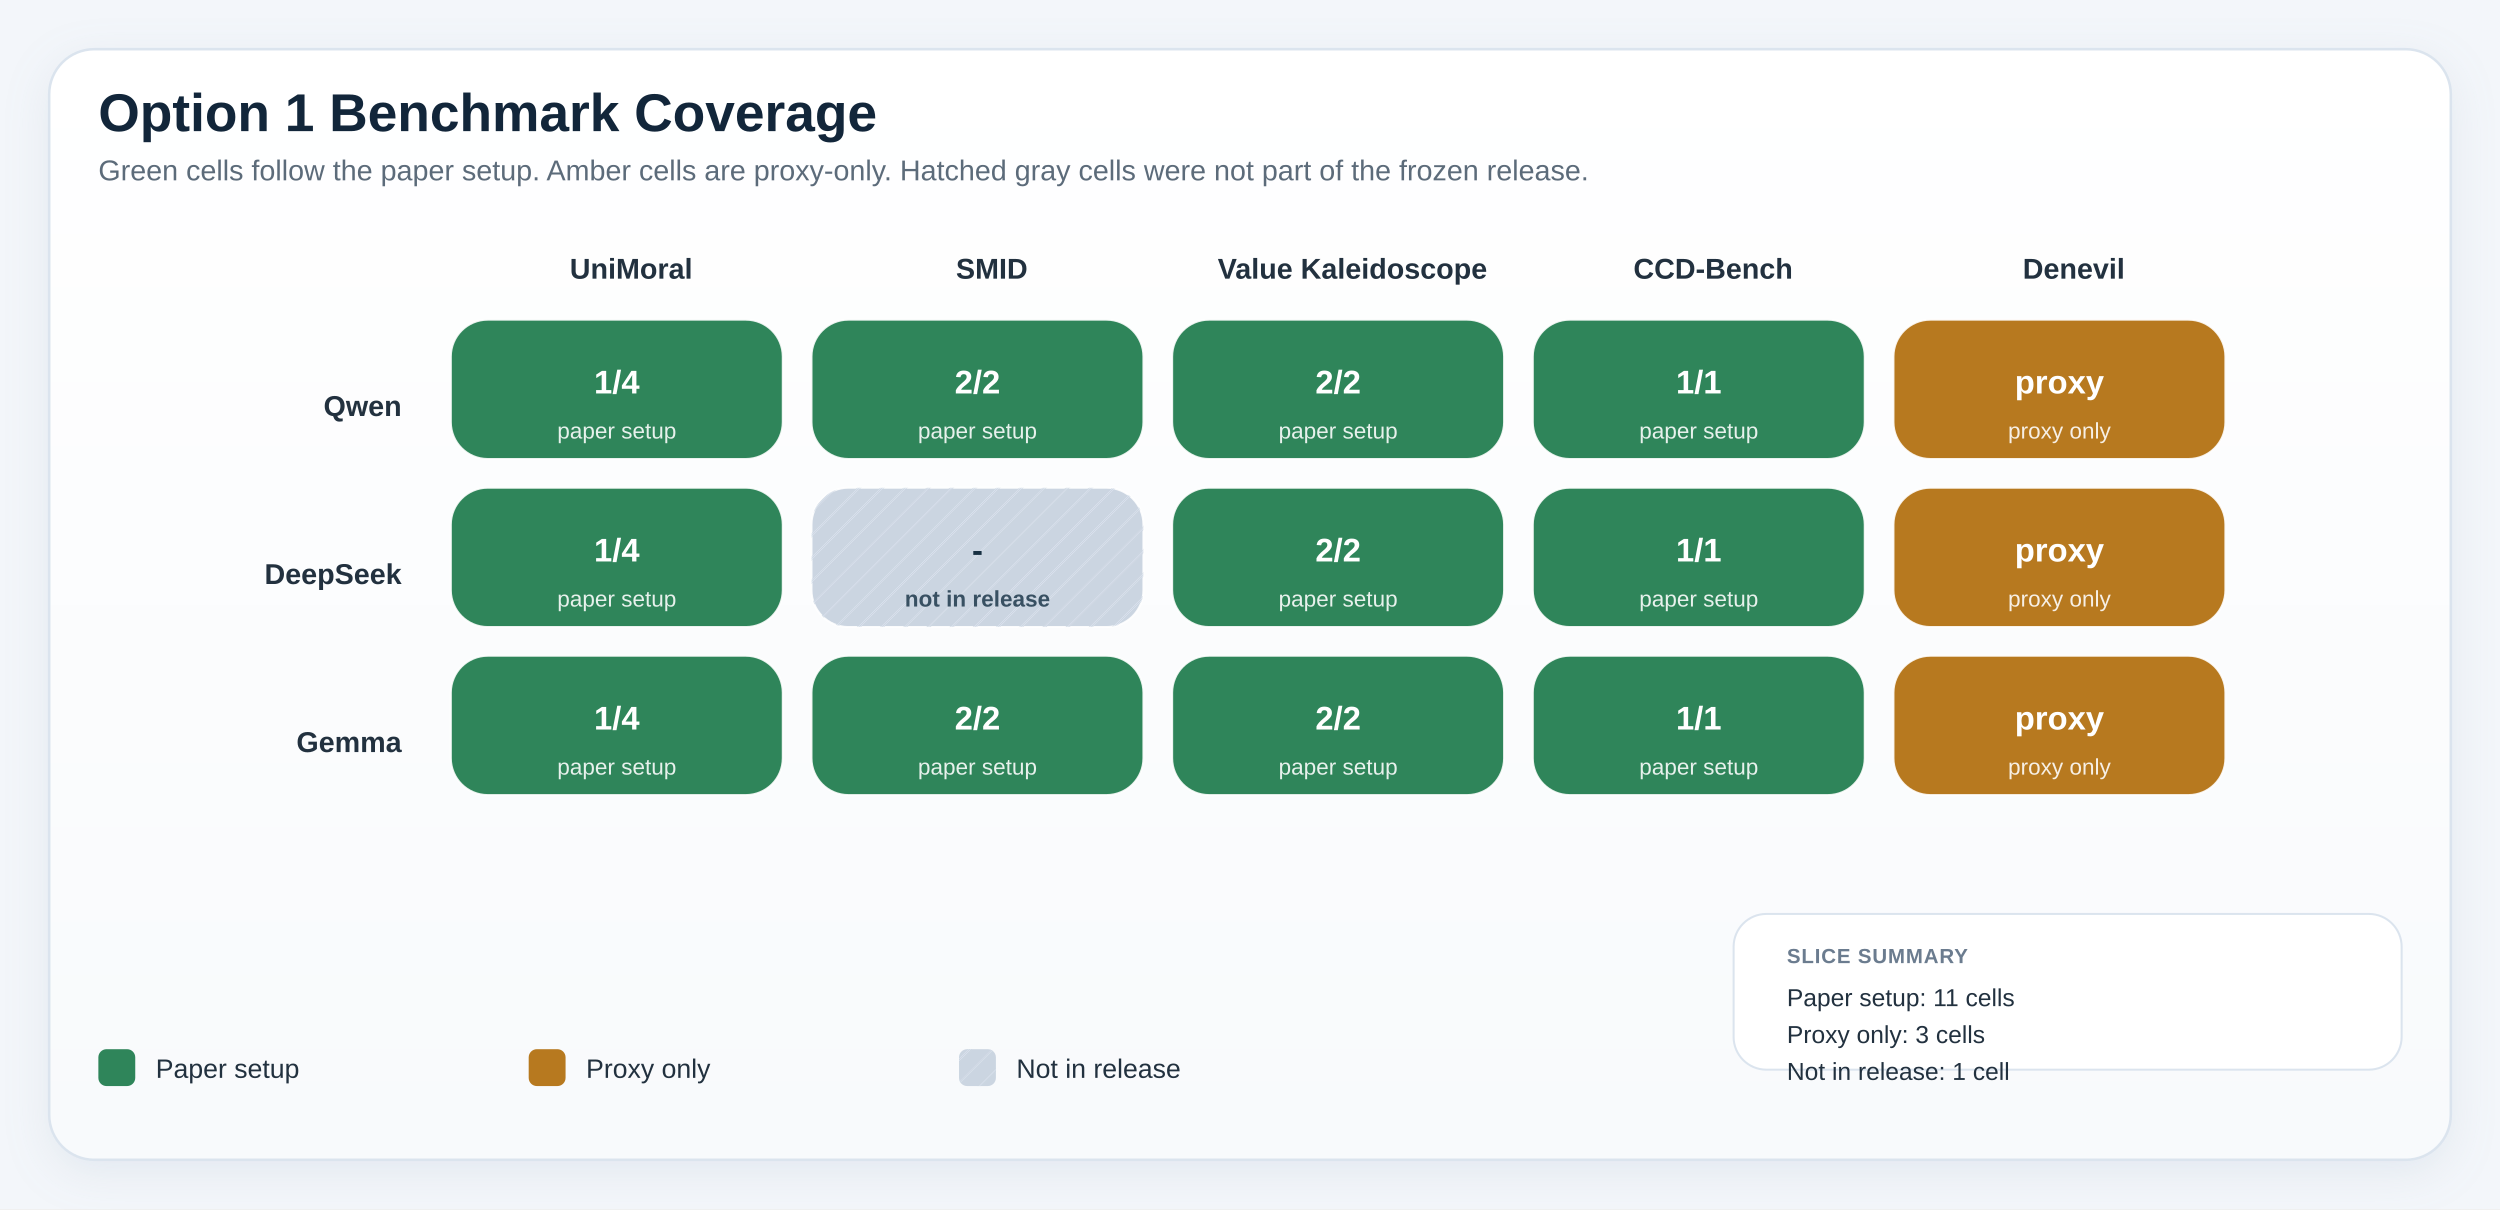
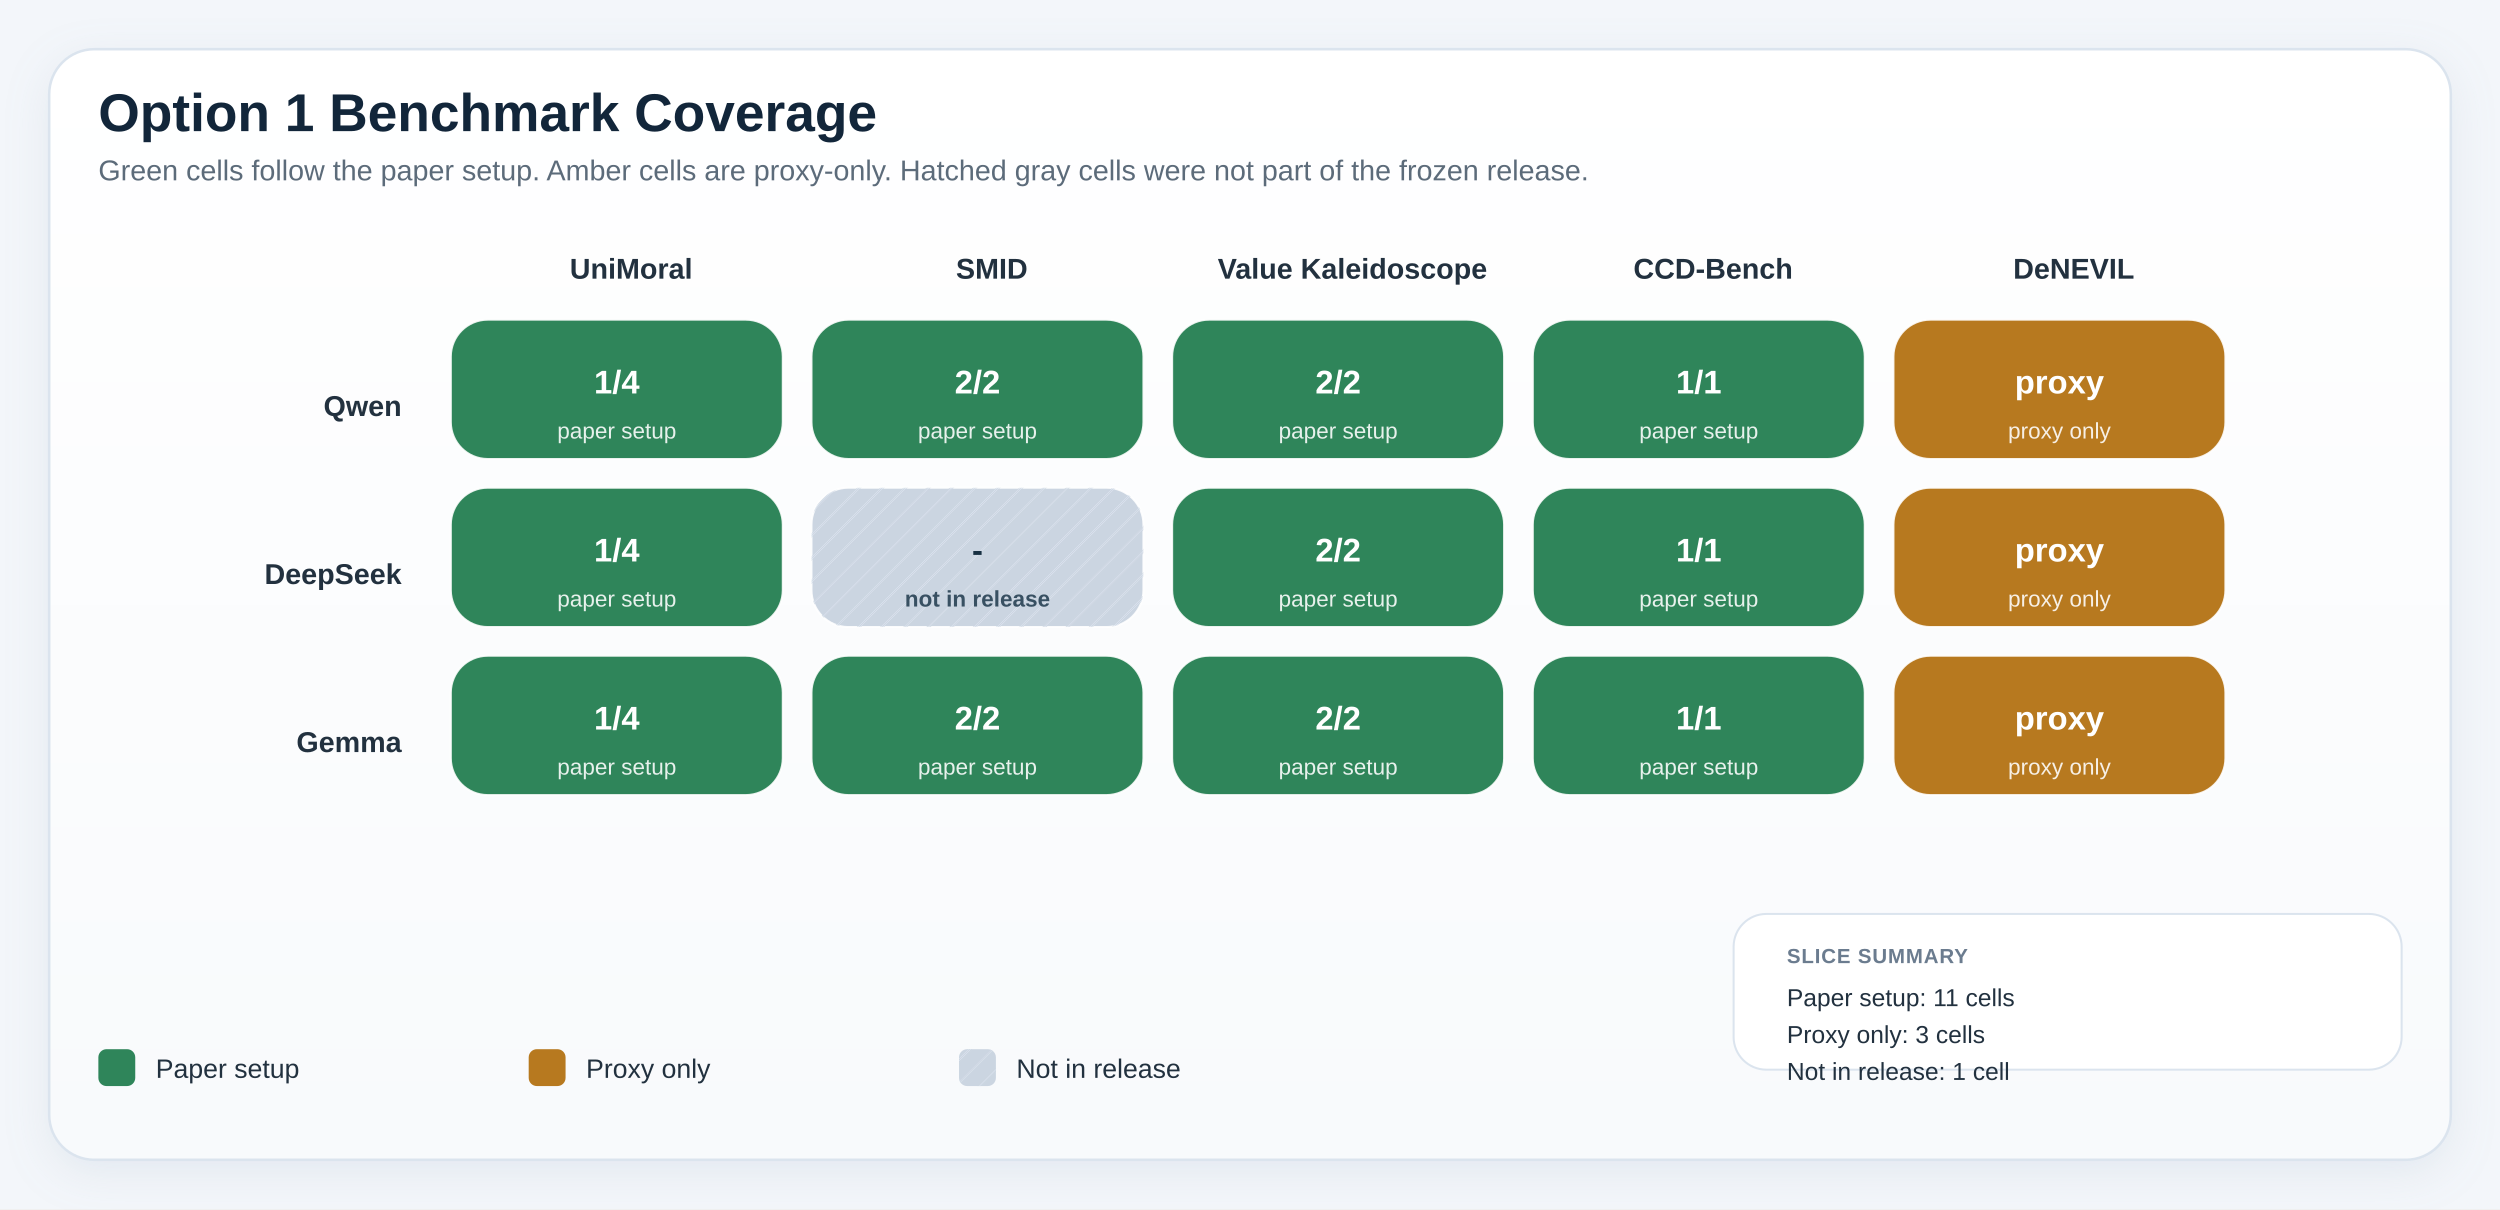
<svg xmlns="http://www.w3.org/2000/svg" viewBox="0 0 1220 590" role="img" preserveAspectRatio="xMidYMin meet" style="max-width:100%;height:auto">
  <defs>
    <linearGradient id="panelGradient" x1="0" x2="0" y1="0" y2="1">
      <stop offset="0%" stop-color="#ffffff" />
      <stop offset="100%" stop-color="#f8fafc" />
    </linearGradient>
    <pattern id="diagonalHatch" width="8" height="8" patternUnits="userSpaceOnUse" patternTransform="rotate(45)">
      <line x1="0" y1="0" x2="0" y2="8" stroke="#cdd6e1" stroke-width="3" />
    </pattern>
    <filter id="softShadow" x="-20%" y="-20%" width="140%" height="140%">
      <feDropShadow dx="0" dy="6" stdDeviation="10" flood-color="#9fb0c2" flood-opacity="0.18" />
    </filter>
    <style>
.canvas { fill: #f3f6fa; }
.title { font: 700 26px 'IBM Plex Sans', 'Helvetica Neue', Arial, sans-serif; fill: #12263a; }
.subtitle { font: 400 14px 'IBM Plex Sans', 'Helvetica Neue', Arial, sans-serif; fill: #5c6b7a; }
.axis { font: 600 14px 'IBM Plex Sans', 'Helvetica Neue', Arial, sans-serif; fill: #22313f; }
.label { font: 500 13px 'IBM Plex Sans', 'Helvetica Neue', Arial, sans-serif; fill: #22313f; }
.metric { font: 700 20px 'IBM Plex Sans', 'Helvetica Neue', Arial, sans-serif; fill: #12263a; }
.celltext { font: 700 16px 'IBM Plex Sans', 'Helvetica Neue', Arial, sans-serif; fill: #ffffff; }
.celltext-dark { font: 700 16px 'IBM Plex Sans', 'Helvetica Neue', Arial, sans-serif; fill: #173042; }
.cellsub { font: 500 11px 'IBM Plex Sans', 'Helvetica Neue', Arial, sans-serif; fill: rgba(255,255,255,0.88); }
.cellsub-dark { font: 600 11px 'IBM Plex Sans', 'Helvetica Neue', Arial, sans-serif; fill: #385062; }
.body { font: 500 12px 'IBM Plex Sans', 'Helvetica Neue', Arial, sans-serif; fill: #22313f; }
.small { font: 500 11px 'IBM Plex Sans', 'Helvetica Neue', Arial, sans-serif; fill: #5c6b7a; }
.tiny { font: 600 10px 'IBM Plex Sans', 'Helvetica Neue', Arial, sans-serif; fill: #6b7c8f; letter-spacing: 0.04em; }
.grid { fill: #ffffff; stroke: #d7dee6; stroke-width: 1.25; }
.panel { fill: url(#panelGradient); stroke: #dbe4ee; stroke-width: 1.25; filter: url(#softShadow); }
.subpanel { fill: #ffffff; stroke: #e2e8f0; stroke-width: 1; }
.legend-card { fill: #ffffff; stroke: #dbe4ee; stroke-width: 1; }
.guide { stroke: #d7dee6; stroke-width: 1; stroke-dasharray: 4 6; }
.baseline { stroke: #aab7c6; stroke-width: 1.1; }
.muted-cell { fill: #eef2f7; stroke: #d7dee6; stroke-width: 1; }
.muted-bar { fill: #ecf1f6; stroke: #d7dee6; stroke-width: 1; }
.outline { stroke: rgba(255,255,255,0.9); stroke-width: 1; }
</style>
  </defs>
  <rect x="0" y="0" width="1220" height="590" class="canvas" />
  <rect x="24" y="24" width="1172" height="542" rx="22" class="panel" />
  <text x="48" y="64" class="title">Option 1 Benchmark Coverage</text>
  <text x="48" y="88" class="subtitle">Green cells follow the paper setup. Amber cells are proxy-only. Hatched gray cells were not part of the frozen release.</text>
  <text x="308.0" y="136" text-anchor="middle" class="axis">UniMoral</text>
  <text x="484.0" y="136" text-anchor="middle" class="axis">SMID</text>
  <text x="660.0" y="136" text-anchor="middle" class="axis">Value Kaleidoscope</text>
  <text x="836.0" y="136" text-anchor="middle" class="axis">CCD-Bench</text>
-   <text x="1012.0" y="136" text-anchor="middle" class="axis">Denevil</text>
+   <text x="1012.0" y="136" text-anchor="middle" class="axis">DeNEVIL</text>
  <text x="196" y="203.0" text-anchor="end" class="axis">Qwen</text>
  <rect x="220" y="156" width="162" height="68" rx="18" fill="#2f855a" class="outline" />
  <text x="301.0" y="192" text-anchor="middle" class="celltext">1/4</text>
  <text x="301.0" y="214" text-anchor="middle" class="cellsub">paper setup</text>
  <rect x="396" y="156" width="162" height="68" rx="18" fill="#2f855a" class="outline" />
  <text x="477.0" y="192" text-anchor="middle" class="celltext">2/2</text>
  <text x="477.0" y="214" text-anchor="middle" class="cellsub">paper setup</text>
  <rect x="572" y="156" width="162" height="68" rx="18" fill="#2f855a" class="outline" />
  <text x="653.0" y="192" text-anchor="middle" class="celltext">2/2</text>
  <text x="653.0" y="214" text-anchor="middle" class="cellsub">paper setup</text>
  <rect x="748" y="156" width="162" height="68" rx="18" fill="#2f855a" class="outline" />
  <text x="829.0" y="192" text-anchor="middle" class="celltext">1/1</text>
  <text x="829.0" y="214" text-anchor="middle" class="cellsub">paper setup</text>
  <rect x="924" y="156" width="162" height="68" rx="18" fill="#b7791f" class="outline" />
  <text x="1005.0" y="192" text-anchor="middle" class="celltext">proxy</text>
  <text x="1005.0" y="214" text-anchor="middle" class="cellsub">proxy only</text>
  <text x="196" y="285.0" text-anchor="end" class="axis">DeepSeek</text>
  <rect x="220" y="238" width="162" height="68" rx="18" fill="#2f855a" class="outline" />
  <text x="301.0" y="274" text-anchor="middle" class="celltext">1/4</text>
  <text x="301.0" y="296" text-anchor="middle" class="cellsub">paper setup</text>
  <rect x="396" y="238" width="162" height="68" rx="18" fill="#cbd5e1" class="outline" />
  <rect x="396" y="238" width="162" height="68" rx="18" fill="url(#diagonalHatch)" opacity="0.7" />
  <text x="477.0" y="274" text-anchor="middle" class="celltext-dark">-</text>
  <text x="477.0" y="296" text-anchor="middle" class="cellsub-dark">not in release</text>
  <rect x="572" y="238" width="162" height="68" rx="18" fill="#2f855a" class="outline" />
  <text x="653.0" y="274" text-anchor="middle" class="celltext">2/2</text>
  <text x="653.0" y="296" text-anchor="middle" class="cellsub">paper setup</text>
  <rect x="748" y="238" width="162" height="68" rx="18" fill="#2f855a" class="outline" />
  <text x="829.0" y="274" text-anchor="middle" class="celltext">1/1</text>
  <text x="829.0" y="296" text-anchor="middle" class="cellsub">paper setup</text>
  <rect x="924" y="238" width="162" height="68" rx="18" fill="#b7791f" class="outline" />
  <text x="1005.0" y="274" text-anchor="middle" class="celltext">proxy</text>
  <text x="1005.0" y="296" text-anchor="middle" class="cellsub">proxy only</text>
  <text x="196" y="367.0" text-anchor="end" class="axis">Gemma</text>
  <rect x="220" y="320" width="162" height="68" rx="18" fill="#2f855a" class="outline" />
  <text x="301.0" y="356" text-anchor="middle" class="celltext">1/4</text>
  <text x="301.0" y="378" text-anchor="middle" class="cellsub">paper setup</text>
  <rect x="396" y="320" width="162" height="68" rx="18" fill="#2f855a" class="outline" />
  <text x="477.0" y="356" text-anchor="middle" class="celltext">2/2</text>
  <text x="477.0" y="378" text-anchor="middle" class="cellsub">paper setup</text>
  <rect x="572" y="320" width="162" height="68" rx="18" fill="#2f855a" class="outline" />
  <text x="653.0" y="356" text-anchor="middle" class="celltext">2/2</text>
  <text x="653.0" y="378" text-anchor="middle" class="cellsub">paper setup</text>
  <rect x="748" y="320" width="162" height="68" rx="18" fill="#2f855a" class="outline" />
  <text x="829.0" y="356" text-anchor="middle" class="celltext">1/1</text>
  <text x="829.0" y="378" text-anchor="middle" class="cellsub">paper setup</text>
  <rect x="924" y="320" width="162" height="68" rx="18" fill="#b7791f" class="outline" />
  <text x="1005.0" y="356" text-anchor="middle" class="celltext">proxy</text>
  <text x="1005.0" y="378" text-anchor="middle" class="cellsub">proxy only</text>
  <rect x="846" y="446" width="326" height="76" rx="16" class="legend-card" />
  <text x="872" y="470" class="tiny">SLICE SUMMARY</text>
  <text x="872" y="491" class="body">Paper setup: 11 cells</text>
  <text x="872" y="509" class="body">Proxy only: 3 cells</text>
  <text x="872" y="527" class="body">Not in release: 1 cell</text>
  <rect x="48" y="512" width="18" height="18" rx="4" fill="#2f855a" />
  <text x="76" y="526" class="label">Paper setup</text>
  <rect x="258" y="512" width="18" height="18" rx="4" fill="#b7791f" />
  <text x="286" y="526" class="label">Proxy only</text>
  <rect x="468" y="512" width="18" height="18" rx="4" fill="#cbd5e1" />
  <rect x="468" y="512" width="18" height="18" rx="4" fill="url(#diagonalHatch)" opacity="0.7" />
  <text x="496" y="526" class="label">Not in release</text>
</svg>
